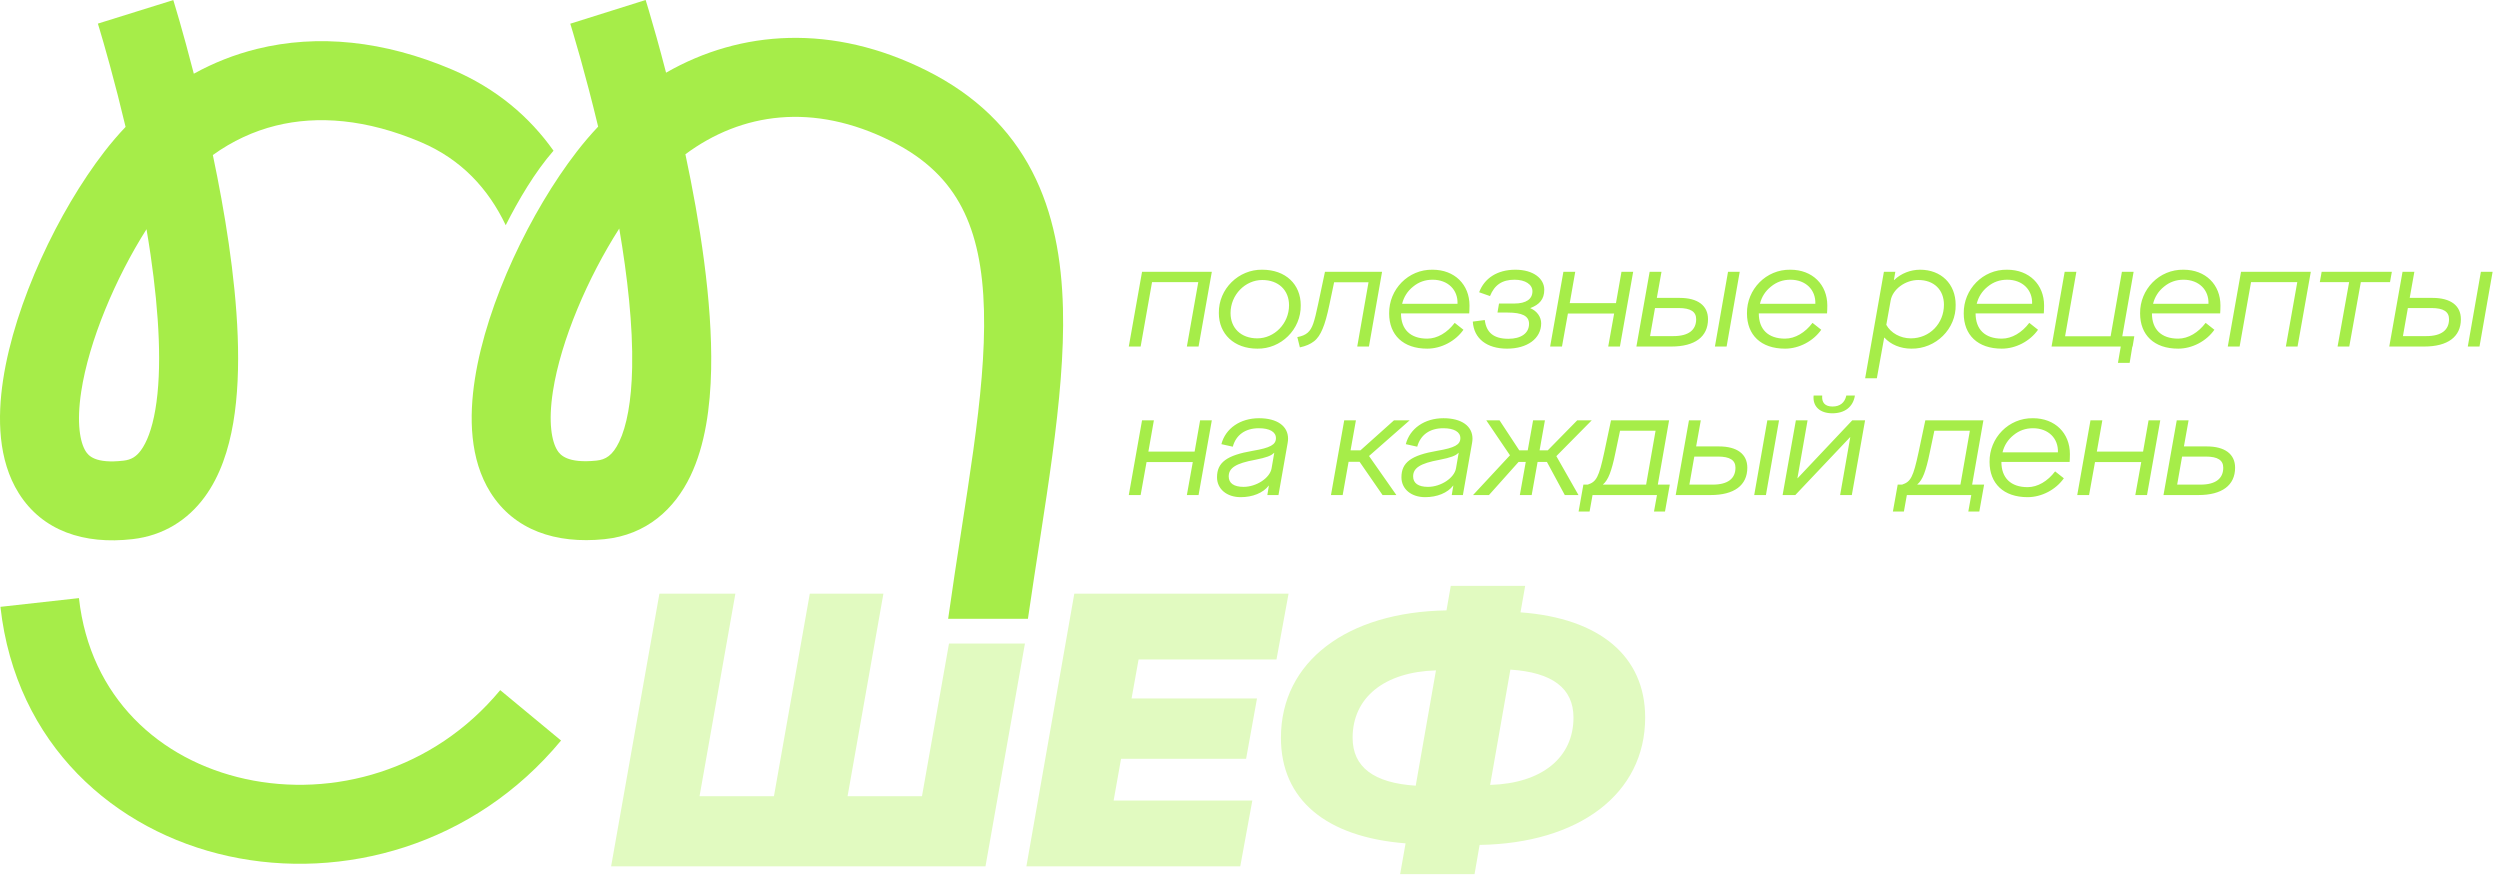
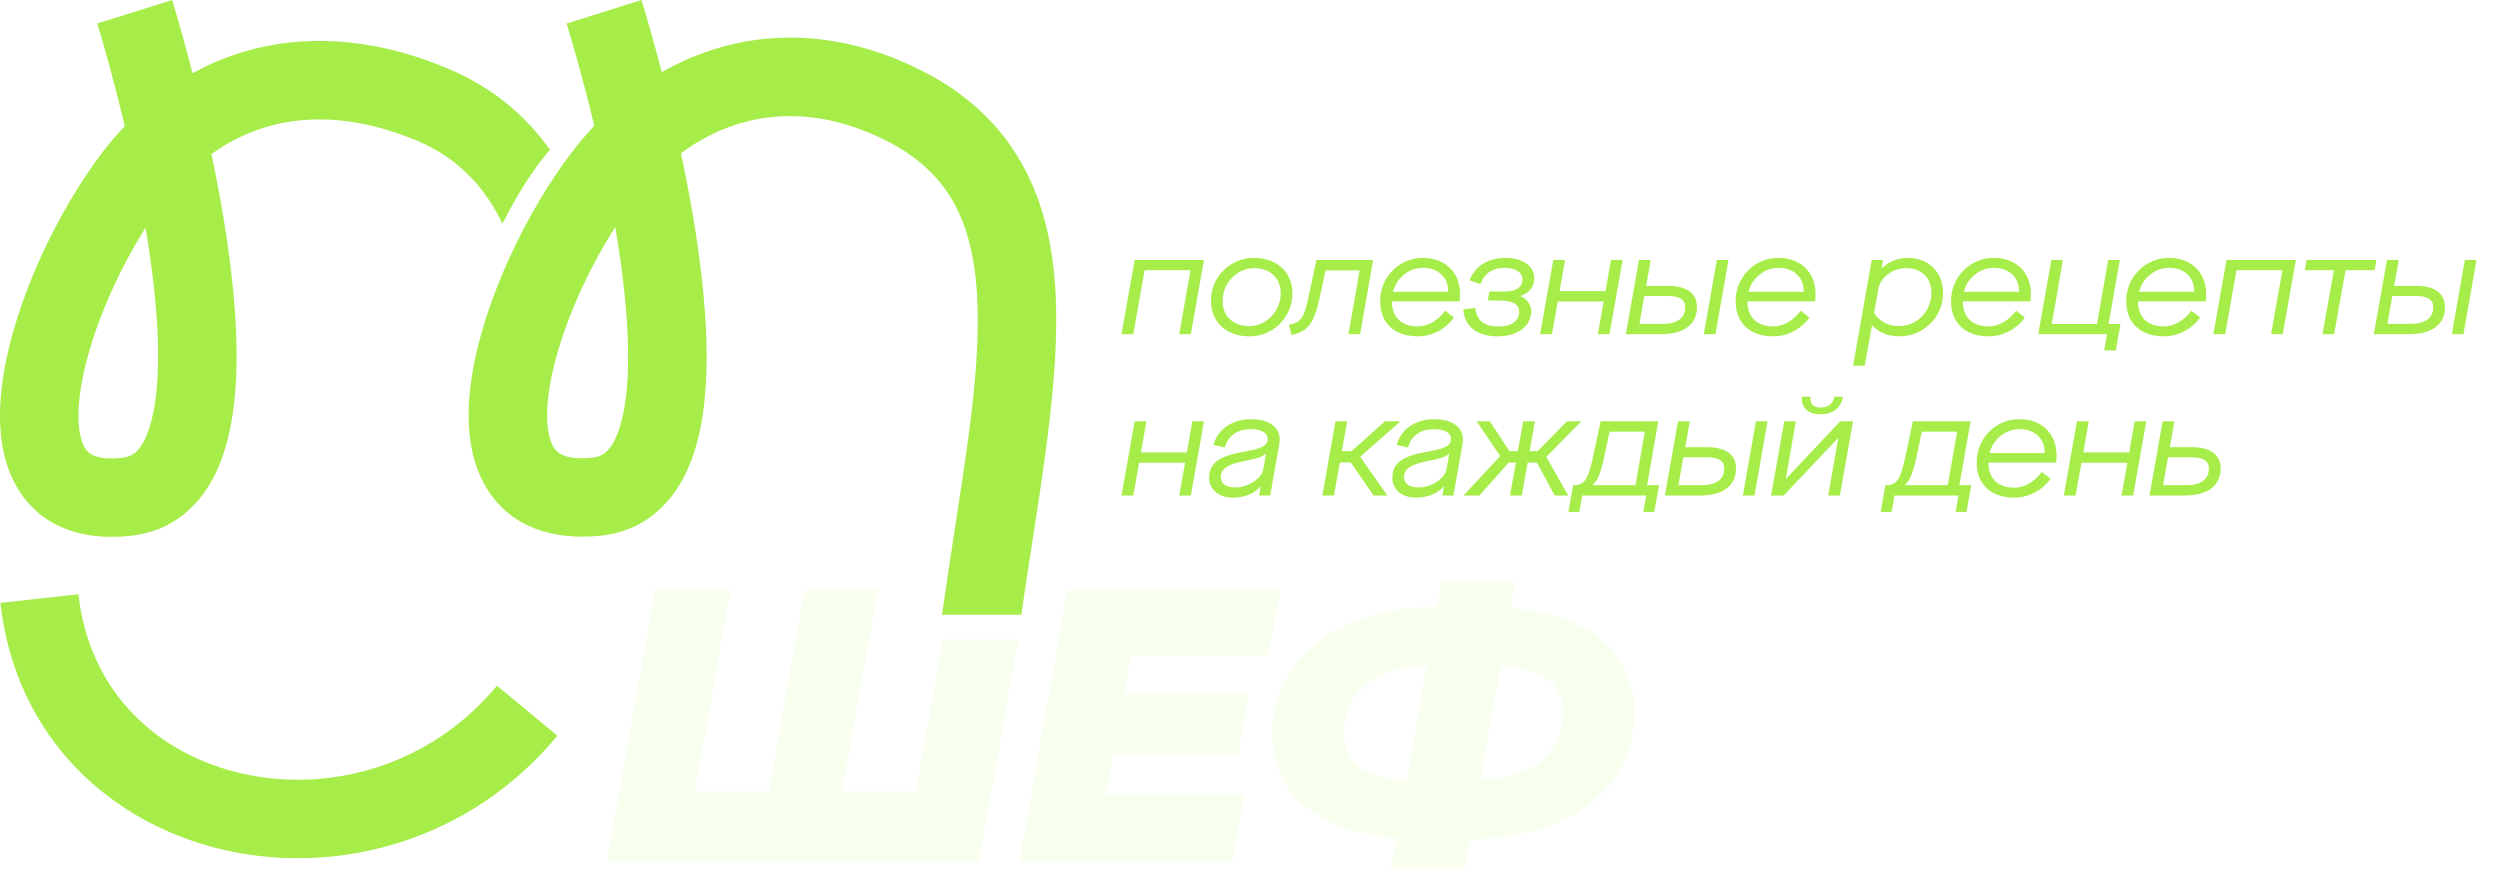
- <svg xmlns="http://www.w3.org/2000/svg" width="202" height="71" viewBox="0 0 202 71" fill="none">
-   <path fill-rule="evenodd" clip-rule="evenodd" d="M122.857 49.477C129.278 49.95 132.929 53.034 132.93 57.976C132.93 64.145 127.578 68.143 119.552 68.269L119.143 70.63H113.131L113.571 68.143C107.15 67.639 103.499 64.617 103.499 59.612C103.499 53.443 108.851 49.446 116.877 49.32L117.223 47.337H123.234L122.857 49.477ZM116.026 54.167C111.84 54.293 109.291 56.371 109.291 59.612C109.291 61.973 110.99 63.264 114.39 63.484L116.026 54.167ZM120.402 63.422C124.588 63.296 127.138 61.218 127.138 57.976C127.137 55.615 125.438 54.325 122.039 54.105L120.402 63.422Z" fill="#E1FAC0" />
-   <path d="M56.523 64.334H62.535L65.432 47.967H71.38L68.484 64.334H74.496L76.679 52H82.815L79.627 70H49.378L53.281 47.967H59.419L56.523 64.334Z" fill="#E1FAC0" />
-   <path d="M103.14 53.286H91.997L91.431 56.434H101.566L100.685 61.312H90.581L89.982 64.681H101.188L100.213 70H82.932L86.804 47.967H104.116L103.14 53.286Z" fill="#E1FAC0" />
-   <path d="M6.379 48.327C7.27 56.349 12.892 61.426 19.845 62.944C26.858 64.475 35.001 62.3 40.417 55.763L45.333 59.835C38.285 68.343 27.657 71.183 18.484 69.181C9.252 67.165 1.271 60.159 0.035 49.032L6.379 48.327Z" fill="#A6ED49" />
-   <path fill-rule="evenodd" clip-rule="evenodd" d="M52.169 0.002C52.169 0.003 52.169 0.005 52.17 0.006C52.17 0.009 52.172 0.013 52.173 0.018C52.177 0.028 52.181 0.043 52.186 0.062C52.198 0.099 52.215 0.153 52.236 0.223C52.279 0.362 52.341 0.566 52.419 0.826C52.574 1.348 52.795 2.102 53.057 3.04C53.285 3.853 53.542 4.809 53.818 5.873C59.85 2.412 67.283 1.902 74.872 5.702C78.841 7.69 81.623 10.433 83.393 13.845C85.131 17.195 85.787 20.984 85.887 24.927C86.072 32.152 84.358 40.986 83.056 50H76.61C78.006 40.063 79.679 31.889 79.505 25.09C79.419 21.7 78.862 18.971 77.727 16.784C76.625 14.659 74.873 12.842 72.013 11.41C65.704 8.251 59.9 9.109 55.38 12.464C56.533 17.879 57.571 24.348 57.46 29.841C57.398 32.892 56.979 35.977 55.784 38.465C54.51 41.117 52.255 43.217 48.84 43.566C44.895 43.969 41.539 42.827 39.63 39.792C37.942 37.107 37.897 33.673 38.371 30.625C39.338 24.398 42.907 17.041 46.596 12.263C47.144 11.553 47.723 10.875 48.33 10.232C47.812 8.075 47.31 6.189 46.91 4.758C46.659 3.859 46.449 3.141 46.302 2.651C46.23 2.407 46.172 2.219 46.133 2.094C46.115 2.032 46.1 1.985 46.09 1.955C46.086 1.941 46.083 1.929 46.081 1.922C46.08 1.919 46.078 1.916 46.078 1.915L52.168 0L52.169 0.002ZM50.036 18.466C47.505 22.419 45.317 27.496 44.678 31.605C44.283 34.151 44.585 35.678 45.035 36.394C45.264 36.758 45.842 37.457 48.192 37.217C48.932 37.141 49.496 36.81 50.03 35.7C50.642 34.425 51.023 32.414 51.078 29.711C51.147 26.316 50.699 22.352 50.036 18.466Z" fill="#A6ED49" />
-   <path fill-rule="evenodd" clip-rule="evenodd" d="M14.002 0.01C14.002 0.011 14.004 0.014 14.005 0.017C14.006 0.022 14.008 0.031 14.011 0.041C14.018 0.062 14.028 0.093 14.04 0.131C14.063 0.208 14.097 0.321 14.14 0.465C14.227 0.755 14.353 1.176 14.507 1.71C14.804 2.744 15.21 4.204 15.66 5.956C17.254 5.075 18.958 4.4 20.758 3.954C25.666 2.738 31.041 3.284 36.525 5.62C40.159 7.168 42.809 9.479 44.724 12.177C43.22 13.899 41.891 16.162 40.862 18.197C39.462 15.256 37.281 12.881 34.023 11.493C29.606 9.612 25.652 9.318 22.293 10.15C20.482 10.599 18.773 11.394 17.198 12.526C17.675 14.797 18.127 17.227 18.483 19.676C19.199 24.6 19.575 29.888 18.847 34.159C18.483 36.299 17.8 38.446 16.52 40.18C15.165 42.015 13.213 43.274 10.713 43.562C6.786 44.016 3.428 42.896 1.517 39.853C-0.162 37.179 -0.213 33.743 0.251 30.692C1.198 24.453 4.729 17.054 8.428 12.263C8.973 11.557 9.547 10.886 10.147 10.254C9.934 9.356 9.723 8.502 9.52 7.707C9.071 5.951 8.665 4.492 8.373 3.476C8.227 2.968 8.108 2.571 8.028 2.304C7.988 2.171 7.957 2.069 7.936 2.002C7.926 1.969 7.919 1.943 7.914 1.928C7.911 1.92 7.91 1.914 7.909 1.911C7.909 1.91 7.908 1.909 7.908 1.908C7.914 1.906 8.05 1.863 10.954 0.957C13.783 0.074 13.987 0.012 14.002 0.008V0.01ZM11.838 18.52C9.336 22.466 7.186 27.54 6.561 31.65C6.172 34.213 6.476 35.748 6.923 36.46C7.138 36.803 7.679 37.486 9.981 37.221C10.597 37.15 11.003 36.905 11.384 36.389C11.842 35.769 12.278 34.711 12.554 33.087C13.109 29.829 12.857 25.348 12.167 20.594C12.066 19.901 11.954 19.208 11.838 18.52Z" fill="#A6ED49" />
-   <path d="M97.915 21.963L96.844 28H95.899L96.821 22.795H93.085L92.163 28H91.206L92.277 21.963H97.915ZM98.483 25.301C98.449 23.33 100.1 21.758 101.991 21.793C103.882 21.793 105.1 22.977 105.1 24.663C105.135 26.633 103.483 28.205 101.592 28.171C99.713 28.171 98.483 26.986 98.483 25.301ZM104.155 24.663C104.155 23.467 103.324 22.624 101.991 22.624C100.624 22.624 99.428 23.808 99.428 25.301C99.428 26.497 100.26 27.339 101.592 27.339C102.959 27.339 104.155 26.155 104.155 24.663ZM107.057 21.963H111.67L110.61 28H109.665L110.576 22.806H107.797L107.421 24.594C107.239 25.471 107.057 26.132 106.863 26.576C106.681 27.02 106.453 27.362 106.168 27.579C105.895 27.795 105.519 27.966 105.029 28.068L104.824 27.237C105.565 27.1 105.884 26.793 106.111 26.143C106.225 25.813 106.362 25.278 106.51 24.549L107.057 21.963ZM113.2 25.323C113.2 26.61 113.952 27.362 115.319 27.362C116.139 27.362 116.947 26.872 117.54 26.087L118.246 26.645C117.597 27.567 116.458 28.171 115.319 28.171C113.371 28.171 112.243 27.066 112.243 25.323C112.221 23.376 113.792 21.758 115.751 21.793C117.54 21.793 118.736 23 118.736 24.686C118.736 24.948 118.724 25.152 118.713 25.323H113.2ZM113.291 24.549H117.767C117.813 23.421 116.993 22.601 115.751 22.601C115.159 22.601 114.635 22.783 114.18 23.159C113.724 23.524 113.428 23.991 113.291 24.549ZM119.003 25.984L119.971 25.859C120.096 26.872 120.688 27.374 121.884 27.374C122.898 27.374 123.547 26.929 123.547 26.166C123.547 25.528 122.989 25.255 121.816 25.255H120.996L121.121 24.526H122.351C123.32 24.526 123.821 24.162 123.821 23.535C123.821 22.988 123.251 22.601 122.374 22.601C121.372 22.601 120.757 23.023 120.392 23.922L119.515 23.615C119.937 22.487 120.973 21.793 122.442 21.793C123.9 21.793 124.777 22.51 124.777 23.41C124.777 24.173 124.39 24.617 123.65 24.89V24.902C124.197 25.13 124.527 25.619 124.527 26.121C124.527 27.362 123.399 28.171 121.77 28.171C120.142 28.171 119.082 27.362 119.003 25.984ZM126.208 28H125.251L126.322 21.963H127.279L126.835 24.492H130.57L131.015 21.963H131.96L130.889 28H129.944L130.422 25.335H126.687L126.208 28ZM135.717 24.07C137.175 24.07 138.007 24.686 138.007 25.79C138.007 27.214 136.947 28 135.045 28H132.221L133.291 21.963H134.248L133.872 24.07H135.717ZM135.216 27.157C136.435 27.157 137.05 26.667 137.05 25.79C137.05 25.187 136.606 24.89 135.638 24.89H133.724L133.325 27.157H135.216ZM139.51 28H138.565L139.624 21.963H140.569L139.51 28ZM142.111 25.323C142.111 26.61 142.863 27.362 144.23 27.362C145.05 27.362 145.859 26.872 146.451 26.087L147.157 26.645C146.508 27.567 145.369 28.171 144.23 28.171C142.282 28.171 141.155 27.066 141.155 25.323C141.132 23.376 142.704 21.758 144.663 21.793C146.451 21.793 147.647 23 147.647 24.686C147.647 24.948 147.636 25.152 147.624 25.323H142.111ZM142.203 24.549H146.679C146.724 23.421 145.904 22.601 144.663 22.601C144.071 22.601 143.547 22.783 143.091 23.159C142.635 23.524 142.339 23.991 142.203 24.549ZM150.704 30.563L152.219 21.963H153.142L153.028 22.624H153.051C153.609 22.089 154.372 21.793 155.146 21.793C156.832 21.793 158.017 22.931 158.017 24.629C158.062 26.565 156.422 28.205 154.429 28.171C153.563 28.171 152.766 27.84 152.265 27.282H152.242L151.65 30.563H150.704ZM157.071 24.629C157.071 23.41 156.263 22.624 154.998 22.624C153.939 22.624 152.925 23.376 152.766 24.276L152.413 26.246C152.766 26.895 153.54 27.339 154.395 27.339C155.932 27.339 157.071 26.121 157.071 24.629ZM159.627 25.323C159.627 26.61 160.378 27.362 161.745 27.362C162.565 27.362 163.374 26.872 163.966 26.087L164.672 26.645C164.023 27.567 162.884 28.171 161.745 28.171C159.798 28.171 158.67 27.066 158.67 25.323C158.647 23.376 160.219 21.758 162.178 21.793C163.966 21.793 165.162 23 165.162 24.686C165.162 24.948 165.151 25.152 165.139 25.323H159.627ZM159.718 24.549H164.194C164.24 23.421 163.42 22.601 162.178 22.601C161.586 22.601 161.062 22.783 160.606 23.159C160.151 23.524 159.855 23.991 159.718 24.549ZM170.538 27.169L171.449 21.963H172.395L171.335 28H165.766L166.825 21.963H167.77L166.859 27.169H170.538ZM171.483 27.169H172.452L172.315 28H172.292L172.076 29.321H171.13L171.358 28H171.335L171.483 27.169ZM173.877 25.323C173.877 26.61 174.628 27.362 175.995 27.362C176.815 27.362 177.624 26.872 178.216 26.087L178.922 26.645C178.273 27.567 177.134 28.171 175.995 28.171C174.048 28.171 172.92 27.066 172.92 25.323C172.897 23.376 174.469 21.758 176.428 21.793C178.216 21.793 179.412 23 179.412 24.686C179.412 24.948 179.401 25.152 179.389 25.323H173.877ZM173.968 24.549H178.444C178.49 23.421 177.67 22.601 176.428 22.601C175.836 22.601 175.312 22.783 174.856 23.159C174.401 23.524 174.104 23.991 173.968 24.549ZM186.713 21.963L185.642 28H184.697L185.62 22.795H181.884L180.961 28H180.004L181.075 21.963H186.713ZM189.821 28H188.876L189.81 22.795H187.441L187.589 21.963H193.261L193.113 22.795H190.755L189.821 28ZM196.55 24.07C198.008 24.07 198.839 24.686 198.839 25.79C198.839 27.214 197.78 28 195.878 28H193.053L194.124 21.963H195.08L194.704 24.07H196.55ZM196.049 27.157C197.267 27.157 197.882 26.667 197.882 25.79C197.882 25.187 197.438 24.89 196.47 24.89H194.556L194.158 27.157H196.049ZM200.343 28H199.397L200.456 21.963H201.402L200.343 28ZM92.163 40H91.206L92.277 33.963H93.233L92.789 36.492H96.525L96.969 33.963H97.915L96.844 40H95.899L96.377 37.335H92.641L92.163 40ZM98.335 38.565C98.335 37.369 99.109 36.788 101.228 36.424C102.64 36.184 103.096 35.934 103.096 35.398C103.096 34.897 102.583 34.601 101.718 34.601C100.624 34.601 99.872 35.136 99.61 36.093L98.688 35.888C99.018 34.612 100.214 33.792 101.729 33.792C103.198 33.792 104.075 34.43 104.075 35.444C104.075 35.547 104.064 35.672 104.041 35.797L103.301 40H102.401L102.526 39.237H102.515C102.059 39.829 101.216 40.171 100.248 40.171C99.121 40.171 98.335 39.51 98.335 38.565ZM102.743 37.847L102.959 36.594H102.936C102.72 36.822 102.333 36.97 101.41 37.153C99.85 37.437 99.28 37.813 99.28 38.496C99.28 39.043 99.701 39.339 100.476 39.339C101.524 39.339 102.606 38.622 102.743 37.847ZM112.633 33.963H113.898L110.617 36.845L112.827 40H111.711L109.854 37.312H108.966L108.488 40H107.542L108.613 33.963H109.558L109.125 36.389H109.923L112.633 33.963ZM113.236 38.565C113.236 37.369 114.011 36.788 116.129 36.424C117.541 36.184 117.997 35.934 117.997 35.398C117.997 34.897 117.484 34.601 116.619 34.601C115.525 34.601 114.774 35.136 114.512 36.093L113.589 35.888C113.919 34.612 115.115 33.792 116.63 33.792C118.1 33.792 118.977 34.43 118.977 35.444C118.977 35.547 118.965 35.672 118.942 35.797L118.202 40H117.302L117.428 39.237H117.416C116.961 39.829 116.118 40.171 115.15 40.171C114.022 40.171 113.236 39.51 113.236 38.565ZM117.644 37.847L117.86 36.594H117.838C117.621 36.822 117.234 36.97 116.311 37.153C114.751 37.437 114.181 37.813 114.181 38.496C114.181 39.043 114.603 39.339 115.377 39.339C116.425 39.339 117.507 38.622 117.644 37.847ZM127.439 33.963H128.612L125.753 36.856L127.541 40H126.436L124.99 37.323H124.238L123.76 40H122.803L123.281 37.323H122.701L120.309 40H119.022L122.006 36.788L120.092 33.963H121.163L122.758 36.389H123.441L123.874 33.963H124.83L124.398 36.389H125.058L127.439 33.963ZM133.951 39.157H134.919L134.532 41.333H133.643L133.883 40H128.677L128.438 41.333H127.55L127.937 39.157H128.29C128.985 38.929 129.19 38.565 129.623 36.549L130.17 33.963H134.862L133.951 39.157ZM130.523 36.594C130.375 37.335 130.215 37.904 130.067 38.291C129.919 38.679 129.737 38.964 129.509 39.157H133.006L133.769 34.806H130.899L130.523 36.594ZM138.894 36.071C140.352 36.071 141.183 36.685 141.183 37.79C141.183 39.214 140.124 40 138.222 40H135.397L136.468 33.963H137.424L137.048 36.071H138.894ZM138.392 39.157C139.611 39.157 140.226 38.667 140.226 37.79C140.226 37.187 139.782 36.891 138.814 36.891H136.9L136.502 39.157H138.392ZM142.687 40H141.741L142.8 33.963H143.746L142.687 40ZM150.698 33.963L149.627 40H148.682L149.502 35.319H149.491L145.06 40H144.035L145.106 33.963H146.051L145.231 38.645H145.242L149.662 33.963H150.698ZM146.541 31.959H147.235C147.179 32.54 147.475 32.847 148.067 32.847C148.671 32.847 149.058 32.54 149.183 31.959H149.878C149.73 32.881 149.058 33.394 148.056 33.394C147.042 33.394 146.45 32.836 146.541 31.959ZM159.348 39.157H160.316L159.928 41.333H159.04L159.279 40H154.074L153.835 41.333H152.946L153.334 39.157H153.687C154.382 38.929 154.587 38.565 155.019 36.549L155.566 33.963H160.259L159.348 39.157ZM155.919 36.594C155.771 37.335 155.612 37.904 155.464 38.291C155.316 38.679 155.133 38.964 154.905 39.157H158.402L159.165 34.806H156.295L155.919 36.594ZM161.713 37.323C161.713 38.61 162.465 39.362 163.831 39.362C164.652 39.362 165.46 38.872 166.053 38.087L166.759 38.645C166.109 39.567 164.97 40.171 163.831 40.171C161.884 40.171 160.756 39.066 160.756 37.323C160.733 35.376 162.305 33.758 164.264 33.792C166.053 33.792 167.248 35 167.248 36.685C167.248 36.947 167.237 37.153 167.226 37.323H161.713ZM161.804 36.549H166.28C166.326 35.421 165.506 34.601 164.264 34.601C163.672 34.601 163.148 34.783 162.693 35.159C162.237 35.524 161.941 35.991 161.804 36.549ZM168.797 40H167.841L168.911 33.963H169.868L169.424 36.492H173.16L173.604 33.963H174.549L173.479 40H172.533L173.012 37.335H169.276L168.797 40ZM178.307 36.071C179.764 36.071 180.596 36.685 180.596 37.79C180.596 39.214 179.537 40 177.635 40H174.81L175.881 33.963H176.837L176.461 36.071H178.307ZM177.805 39.157C179.024 39.157 179.639 38.667 179.639 37.79C179.639 37.187 179.195 36.891 178.227 36.891H176.313L175.915 39.157H177.805Z" fill="#A6ED49" />
+ <svg xmlns="http://www.w3.org/2000/svg" width="155" height="54" viewBox="0 0 155 54" fill="none">
+   <path fill-rule="evenodd" clip-rule="evenodd" d="M93.662 37.72C98.557 38.08 101.341 40.431 101.341 44.199C101.341 48.902 97.261 51.95 91.142 52.046L90.83 53.846H86.247L86.583 51.95C81.688 51.566 78.904 49.262 78.904 45.447C78.904 40.743 82.984 37.696 89.103 37.6L89.367 36.088H93.95L93.662 37.72ZM88.455 41.295C85.263 41.391 83.32 42.975 83.32 45.447C83.32 47.246 84.615 48.23 87.207 48.398L88.455 41.295ZM91.791 48.351C94.982 48.255 96.926 46.67 96.926 44.199C96.925 42.399 95.63 41.416 93.038 41.248L91.791 48.351Z" fill="#F8FFEE" />
+   <path d="M43.092 49.046H47.675L49.883 36.568H54.418L52.21 49.046H56.793L58.457 39.643H63.136L60.705 53.366H37.644L40.62 36.568H45.299L43.092 49.046Z" fill="#F8FFEE" />
+   <path d="M78.63 40.624H70.135L69.704 43.023H77.431L76.759 46.743H69.056L68.6 49.31H77.143L76.399 53.366H63.224L66.176 36.568H79.375L78.63 40.624Z" fill="#F8FFEE" />
+   <path d="M4.863 36.843C5.542 42.959 9.829 46.829 15.13 47.987C20.476 49.154 26.684 47.496 30.812 42.512L34.56 45.616C29.188 52.102 21.085 54.268 14.092 52.741C7.053 51.204 0.969 45.863 0.027 37.381L4.863 36.843Z" fill="#A6ED49" />
+   <path fill-rule="evenodd" clip-rule="evenodd" d="M39.772 0.001C39.772 0.002 39.772 0.004 39.772 0.004C39.773 0.007 39.774 0.01 39.775 0.013C39.778 0.021 39.781 0.033 39.785 0.047C39.794 0.075 39.807 0.117 39.823 0.17C39.856 0.276 39.903 0.431 39.962 0.63C40.081 1.028 40.249 1.602 40.449 2.318C40.623 2.938 40.818 3.666 41.029 4.477C45.628 1.839 51.294 1.45 57.08 4.347C60.106 5.862 62.227 7.954 63.576 10.555C64.901 13.109 65.401 15.997 65.478 19.003C65.618 24.512 64.312 31.247 63.319 38.118H58.405C59.469 30.543 60.745 24.311 60.612 19.128C60.546 16.544 60.121 14.463 59.257 12.796C58.416 11.175 57.08 9.79 54.901 8.699C50.091 6.291 45.666 6.945 42.22 9.502C43.099 13.631 43.891 18.562 43.805 22.75C43.758 25.076 43.439 27.428 42.528 29.324C41.556 31.346 39.838 32.948 37.234 33.214C34.226 33.521 31.668 32.65 30.213 30.336C28.926 28.29 28.892 25.671 29.253 23.348C29.99 18.6 32.711 12.991 35.524 9.349C35.941 8.808 36.382 8.291 36.845 7.801C36.45 6.156 36.067 4.718 35.763 3.627C35.571 2.942 35.411 2.395 35.3 2.021C35.244 1.835 35.2 1.691 35.171 1.596C35.156 1.549 35.145 1.514 35.138 1.49C35.135 1.479 35.132 1.47 35.13 1.465C35.13 1.463 35.129 1.461 35.128 1.46L39.771 0L39.772 0.001ZM38.146 14.078C36.216 17.091 34.548 20.962 34.061 24.094C33.76 26.036 33.99 27.2 34.333 27.745C34.508 28.023 34.948 28.556 36.74 28.373C37.304 28.315 37.734 28.063 38.141 27.217C38.608 26.245 38.898 24.711 38.94 22.651C38.993 20.062 38.651 17.04 38.146 14.078Z" fill="#A6ED49" />
+   <path fill-rule="evenodd" clip-rule="evenodd" d="M10.674 0.007C10.675 0.009 10.676 0.011 10.677 0.013C10.678 0.017 10.68 0.024 10.682 0.031C10.687 0.047 10.694 0.071 10.703 0.1C10.721 0.159 10.747 0.244 10.78 0.354C10.847 0.575 10.942 0.897 11.059 1.304C11.286 2.092 11.595 3.205 11.938 4.541C13.154 3.869 14.453 3.354 15.825 3.014C19.567 2.087 23.664 2.504 27.846 4.285C30.616 5.465 32.636 7.226 34.096 9.283C32.95 10.596 31.936 12.321 31.152 13.873C30.085 11.631 28.422 9.82 25.938 8.762C22.571 7.328 19.557 7.104 16.995 7.738C15.615 8.08 14.312 8.686 13.111 9.55C13.475 11.281 13.82 13.133 14.091 15C14.636 18.754 14.923 22.786 14.369 26.042C14.091 27.673 13.57 29.31 12.595 30.632C11.561 32.031 10.073 32.991 8.168 33.211C5.173 33.556 2.613 32.703 1.157 30.383C-0.123 28.344 -0.162 25.725 0.191 23.399C0.914 18.642 3.606 13.001 6.426 9.349C6.841 8.811 7.279 8.299 7.736 7.817C7.573 7.132 7.413 6.481 7.258 5.876C6.915 4.537 6.606 3.424 6.383 2.65C6.272 2.263 6.182 1.96 6.12 1.756C6.09 1.655 6.066 1.577 6.05 1.526C6.043 1.501 6.037 1.482 6.033 1.47C6.031 1.464 6.03 1.46 6.029 1.457C6.029 1.456 6.029 1.455 6.029 1.455C6.034 1.453 6.137 1.421 8.351 0.73C10.508 0.056 10.663 0.009 10.674 0.006V0.007ZM9.025 14.119C7.117 17.127 5.478 20.996 5.002 24.129C4.705 26.083 4.937 27.253 5.278 27.796C5.442 28.058 5.854 28.578 7.609 28.376C8.079 28.322 8.388 28.135 8.679 27.741C9.028 27.269 9.36 26.463 9.571 25.224C9.994 22.741 9.802 19.324 9.275 15.7C9.199 15.172 9.113 14.644 9.025 14.119Z" fill="#A6ED49" />
+   <path d="M74.647 16.12L73.831 20.722H73.11L73.813 16.754H70.965L70.262 20.722H69.532L70.349 16.12H74.647ZM75.08 18.665C75.054 17.162 76.313 15.964 77.754 15.99C79.196 15.99 80.125 16.893 80.125 18.178C80.151 19.68 78.892 20.879 77.45 20.853C76.018 20.853 75.08 19.95 75.08 18.665ZM79.404 18.178C79.404 17.266 78.77 16.624 77.754 16.624C76.712 16.624 75.801 17.527 75.801 18.665C75.801 19.576 76.434 20.219 77.45 20.219C78.492 20.219 79.404 19.316 79.404 18.178ZM81.616 16.12H85.133L84.326 20.722H83.605L84.299 16.763H82.181L81.894 18.126C81.755 18.795 81.616 19.298 81.469 19.637C81.33 19.976 81.156 20.236 80.939 20.401C80.731 20.566 80.444 20.696 80.071 20.774L79.914 20.141C80.479 20.036 80.722 19.802 80.896 19.307C80.982 19.055 81.087 18.647 81.2 18.091L81.616 16.12ZM86.3 18.682C86.3 19.663 86.873 20.236 87.915 20.236C88.54 20.236 89.157 19.863 89.608 19.264L90.147 19.689C89.652 20.392 88.783 20.853 87.915 20.853C86.43 20.853 85.57 20.01 85.57 18.682C85.553 17.197 86.751 15.964 88.245 15.99C89.608 15.99 90.52 16.91 90.52 18.196C90.52 18.395 90.511 18.552 90.503 18.682H86.3ZM86.369 18.091H89.782C89.817 17.232 89.191 16.607 88.245 16.607C87.793 16.607 87.394 16.745 87.047 17.032C86.699 17.31 86.474 17.666 86.369 18.091ZM90.724 19.186L91.462 19.09C91.557 19.863 92.009 20.245 92.921 20.245C93.693 20.245 94.188 19.906 94.188 19.324C94.188 18.838 93.763 18.63 92.868 18.63H92.243L92.339 18.074H93.276C94.015 18.074 94.397 17.796 94.397 17.319C94.397 16.902 93.963 16.607 93.294 16.607C92.53 16.607 92.061 16.928 91.783 17.614L91.114 17.379C91.436 16.52 92.226 15.99 93.346 15.99C94.457 15.99 95.126 16.537 95.126 17.223C95.126 17.805 94.831 18.143 94.266 18.352V18.36C94.683 18.534 94.935 18.908 94.935 19.29C94.935 20.236 94.075 20.853 92.834 20.853C91.592 20.853 90.784 20.236 90.724 19.186ZM96.217 20.722H95.487L96.304 16.12H97.033L96.694 18.048H99.543L99.881 16.12H100.602L99.786 20.722H99.065L99.43 18.691H96.582L96.217 20.722ZM103.466 17.727C104.578 17.727 105.212 18.196 105.212 19.038C105.212 20.123 104.404 20.722 102.954 20.722H100.801L101.617 16.12H102.346L102.06 17.727H103.466ZM103.084 20.08C104.013 20.08 104.482 19.706 104.482 19.038C104.482 18.578 104.144 18.352 103.406 18.352H101.947L101.643 20.08H103.084ZM106.358 20.722H105.637L106.445 16.12H107.165L106.358 20.722ZM108.341 18.682C108.341 19.663 108.914 20.236 109.956 20.236C110.581 20.236 111.198 19.863 111.649 19.264L112.188 19.689C111.693 20.392 110.824 20.853 109.956 20.853C108.471 20.853 107.612 20.01 107.612 18.682C107.594 17.197 108.793 15.964 110.286 15.99C111.649 15.99 112.561 16.91 112.561 18.196C112.561 18.395 112.552 18.552 112.544 18.682H108.341ZM108.41 18.091H111.823C111.858 17.232 111.233 16.607 110.286 16.607C109.835 16.607 109.435 16.745 109.088 17.032C108.74 17.31 108.515 17.666 108.41 18.091ZM114.892 22.676L116.047 16.12H116.75L116.663 16.624H116.681C117.106 16.216 117.688 15.99 118.278 15.99C119.563 15.99 120.467 16.858 120.467 18.152C120.501 19.628 119.251 20.879 117.731 20.853C117.071 20.853 116.464 20.601 116.081 20.175H116.064L115.613 22.676H114.892ZM119.746 18.152C119.746 17.223 119.129 16.624 118.165 16.624C117.358 16.624 116.585 17.197 116.464 17.883L116.194 19.385C116.464 19.88 117.054 20.219 117.705 20.219C118.877 20.219 119.746 19.29 119.746 18.152ZM121.694 18.682C121.694 19.663 122.267 20.236 123.309 20.236C123.934 20.236 124.551 19.863 125.002 19.264L125.541 19.689C125.046 20.392 124.177 20.853 123.309 20.853C121.824 20.853 120.965 20.01 120.965 18.682C120.947 17.197 122.146 15.964 123.639 15.99C125.002 15.99 125.914 16.91 125.914 18.196C125.914 18.395 125.905 18.552 125.897 18.682H121.694ZM121.763 18.091H125.176C125.211 17.232 124.586 16.607 123.639 16.607C123.188 16.607 122.788 16.745 122.441 17.032C122.093 17.31 121.868 17.666 121.763 18.091ZM130.013 20.088L130.707 16.12H131.428L130.62 20.722H126.374L127.182 16.12H127.902L127.208 20.088H130.013ZM130.733 20.088H131.471L131.367 20.722H131.35L131.185 21.73H130.464L130.638 20.722H130.62L130.733 20.088ZM132.558 18.682C132.558 19.663 133.131 20.236 134.173 20.236C134.798 20.236 135.415 19.863 135.866 19.264L136.404 19.689C135.909 20.392 135.041 20.853 134.173 20.853C132.688 20.853 131.828 20.01 131.828 18.682C131.811 17.197 133.009 15.964 134.503 15.99C135.866 15.99 136.778 16.91 136.778 18.196C136.778 18.395 136.769 18.552 136.76 18.682H132.558ZM132.627 18.091H136.04C136.074 17.232 135.449 16.607 134.503 16.607C134.051 16.607 133.652 16.745 133.304 17.032C132.957 17.31 132.731 17.666 132.627 18.091ZM142.344 16.12L141.527 20.722H140.807L141.51 16.754H138.662L137.959 20.722H137.229L138.045 16.12H142.344ZM144.713 20.722H143.992L144.705 16.754H142.898L143.011 16.12H147.336L147.223 16.754H145.425L144.713 20.722ZM149.843 17.727C150.954 17.727 151.588 18.196 151.588 19.038C151.588 20.123 150.781 20.722 149.331 20.722H147.177L147.993 16.12H148.723L148.436 17.727H149.843ZM149.461 20.08C150.39 20.08 150.859 19.706 150.859 19.038C150.859 18.578 150.52 18.352 149.782 18.352H148.323L148.019 20.08H149.461ZM152.734 20.722H152.014L152.821 16.12H153.542L152.734 20.722ZM70.262 30.722H69.532L70.349 26.12H71.078L70.739 28.048H73.587L73.926 26.12H74.647L73.831 30.722H73.11L73.475 28.691H70.626L70.262 30.722ZM74.967 29.628C74.967 28.717 75.557 28.274 77.172 27.996C78.249 27.814 78.597 27.622 78.597 27.214C78.597 26.832 78.206 26.607 77.546 26.607C76.712 26.607 76.139 27.015 75.939 27.744L75.236 27.588C75.488 26.615 76.4 25.99 77.555 25.99C78.675 25.99 79.343 26.476 79.343 27.249C79.343 27.327 79.335 27.423 79.317 27.518L78.753 30.722H78.067L78.162 30.141H78.154C77.806 30.592 77.164 30.853 76.426 30.853C75.566 30.853 74.967 30.349 74.967 29.628ZM78.327 29.081L78.492 28.126H78.475C78.31 28.3 78.015 28.413 77.311 28.552C76.122 28.769 75.688 29.055 75.688 29.576C75.688 29.993 76.009 30.219 76.599 30.219C77.398 30.219 78.223 29.672 78.327 29.081ZM85.868 26.12H86.832L84.331 28.317L86.016 30.722H85.165L83.749 28.673H83.072L82.707 30.722H81.987L82.803 26.12H83.523L83.193 27.97H83.801L85.868 26.12ZM86.327 29.628C86.327 28.717 86.918 28.274 88.533 27.996C89.61 27.814 89.957 27.622 89.957 27.214C89.957 26.832 89.566 26.607 88.906 26.607C88.073 26.607 87.499 27.015 87.3 27.744L86.596 27.588C86.848 26.615 87.76 25.99 88.915 25.99C90.035 25.99 90.704 26.476 90.704 27.249C90.704 27.327 90.695 27.423 90.678 27.518L90.113 30.722H89.427L89.523 30.141H89.514C89.167 30.592 88.524 30.853 87.786 30.853C86.926 30.853 86.327 30.349 86.327 29.628ZM89.688 29.081L89.853 28.126H89.835C89.67 28.3 89.375 28.413 88.672 28.552C87.482 28.769 87.048 29.055 87.048 29.576C87.048 29.993 87.369 30.219 87.96 30.219C88.759 30.219 89.584 29.672 89.688 29.081ZM97.155 26.12H98.049L95.87 28.326L97.233 30.722H96.391L95.288 28.682H94.715L94.35 30.722H93.621L93.986 28.682H93.543L91.719 30.722H90.738L93.013 28.274L91.554 26.12H92.371L93.586 27.97H94.107L94.437 26.12H95.166L94.837 27.97H95.34L97.155 26.12ZM102.12 30.08H102.858L102.563 31.738H101.885L102.068 30.722H98.099L97.917 31.738H97.24L97.535 30.08H97.804C98.334 29.906 98.49 29.628 98.82 28.091L99.237 26.12H102.814L102.12 30.08ZM99.506 28.126C99.393 28.691 99.272 29.125 99.159 29.42C99.046 29.715 98.907 29.932 98.733 30.08H101.399L101.981 26.763H99.793L99.506 28.126ZM105.888 27.727C106.999 27.727 107.633 28.196 107.633 29.038C107.633 30.123 106.826 30.722 105.375 30.722H103.222L104.038 26.12H104.768L104.481 27.727H105.888ZM105.506 30.08C106.435 30.08 106.904 29.706 106.904 29.038C106.904 28.578 106.565 28.352 105.827 28.352H104.368L104.064 30.08H105.506ZM108.779 30.722H108.059L108.866 26.12H109.587L108.779 30.722ZM114.887 26.12L114.071 30.722H113.35L113.975 27.154H113.967L110.589 30.722H109.807L110.624 26.12H111.344L110.719 29.689H110.728L114.097 26.12H114.887ZM111.718 24.592H112.247C112.204 25.035 112.43 25.269 112.881 25.269C113.341 25.269 113.637 25.035 113.732 24.592H114.262C114.149 25.295 113.637 25.686 112.873 25.686C112.1 25.686 111.648 25.261 111.718 24.592ZM121.481 30.08H122.219L121.924 31.738H121.247L121.429 30.722H117.461L117.278 31.738H116.601L116.896 30.08H117.166C117.695 29.906 117.852 29.628 118.182 28.091L118.598 26.12H122.176L121.481 30.08ZM118.868 28.126C118.755 28.691 118.633 29.125 118.52 29.42C118.407 29.715 118.268 29.932 118.095 30.08H120.761L121.342 26.763H119.154L118.868 28.126ZM123.285 28.682C123.285 29.663 123.858 30.236 124.9 30.236C125.525 30.236 126.141 29.863 126.593 29.264L127.131 29.689C126.636 30.392 125.768 30.853 124.9 30.853C123.415 30.853 122.555 30.01 122.555 28.682C122.538 27.197 123.736 25.964 125.23 25.99C126.593 25.99 127.505 26.91 127.505 28.196C127.505 28.395 127.496 28.552 127.487 28.682H123.285ZM123.354 28.091H126.767C126.801 27.232 126.176 26.607 125.23 26.607C124.778 26.607 124.379 26.745 124.031 27.032C123.684 27.31 123.458 27.666 123.354 28.091ZM128.685 30.722H127.956L128.772 26.12H129.502L129.163 28.048H132.011L132.35 26.12H133.071L132.254 30.722H131.534L131.898 28.691H129.05L128.685 30.722ZM135.935 27.727C137.046 27.727 137.68 28.196 137.68 29.038C137.68 30.123 136.873 30.722 135.423 30.722H133.269L134.085 26.12H134.815L134.528 27.727H135.935ZM135.553 30.08C136.482 30.08 136.951 29.706 136.951 29.038C136.951 28.578 136.612 28.352 135.874 28.352H134.415L134.111 30.08H135.553Z" fill="#A6ED49" />
</svg>
